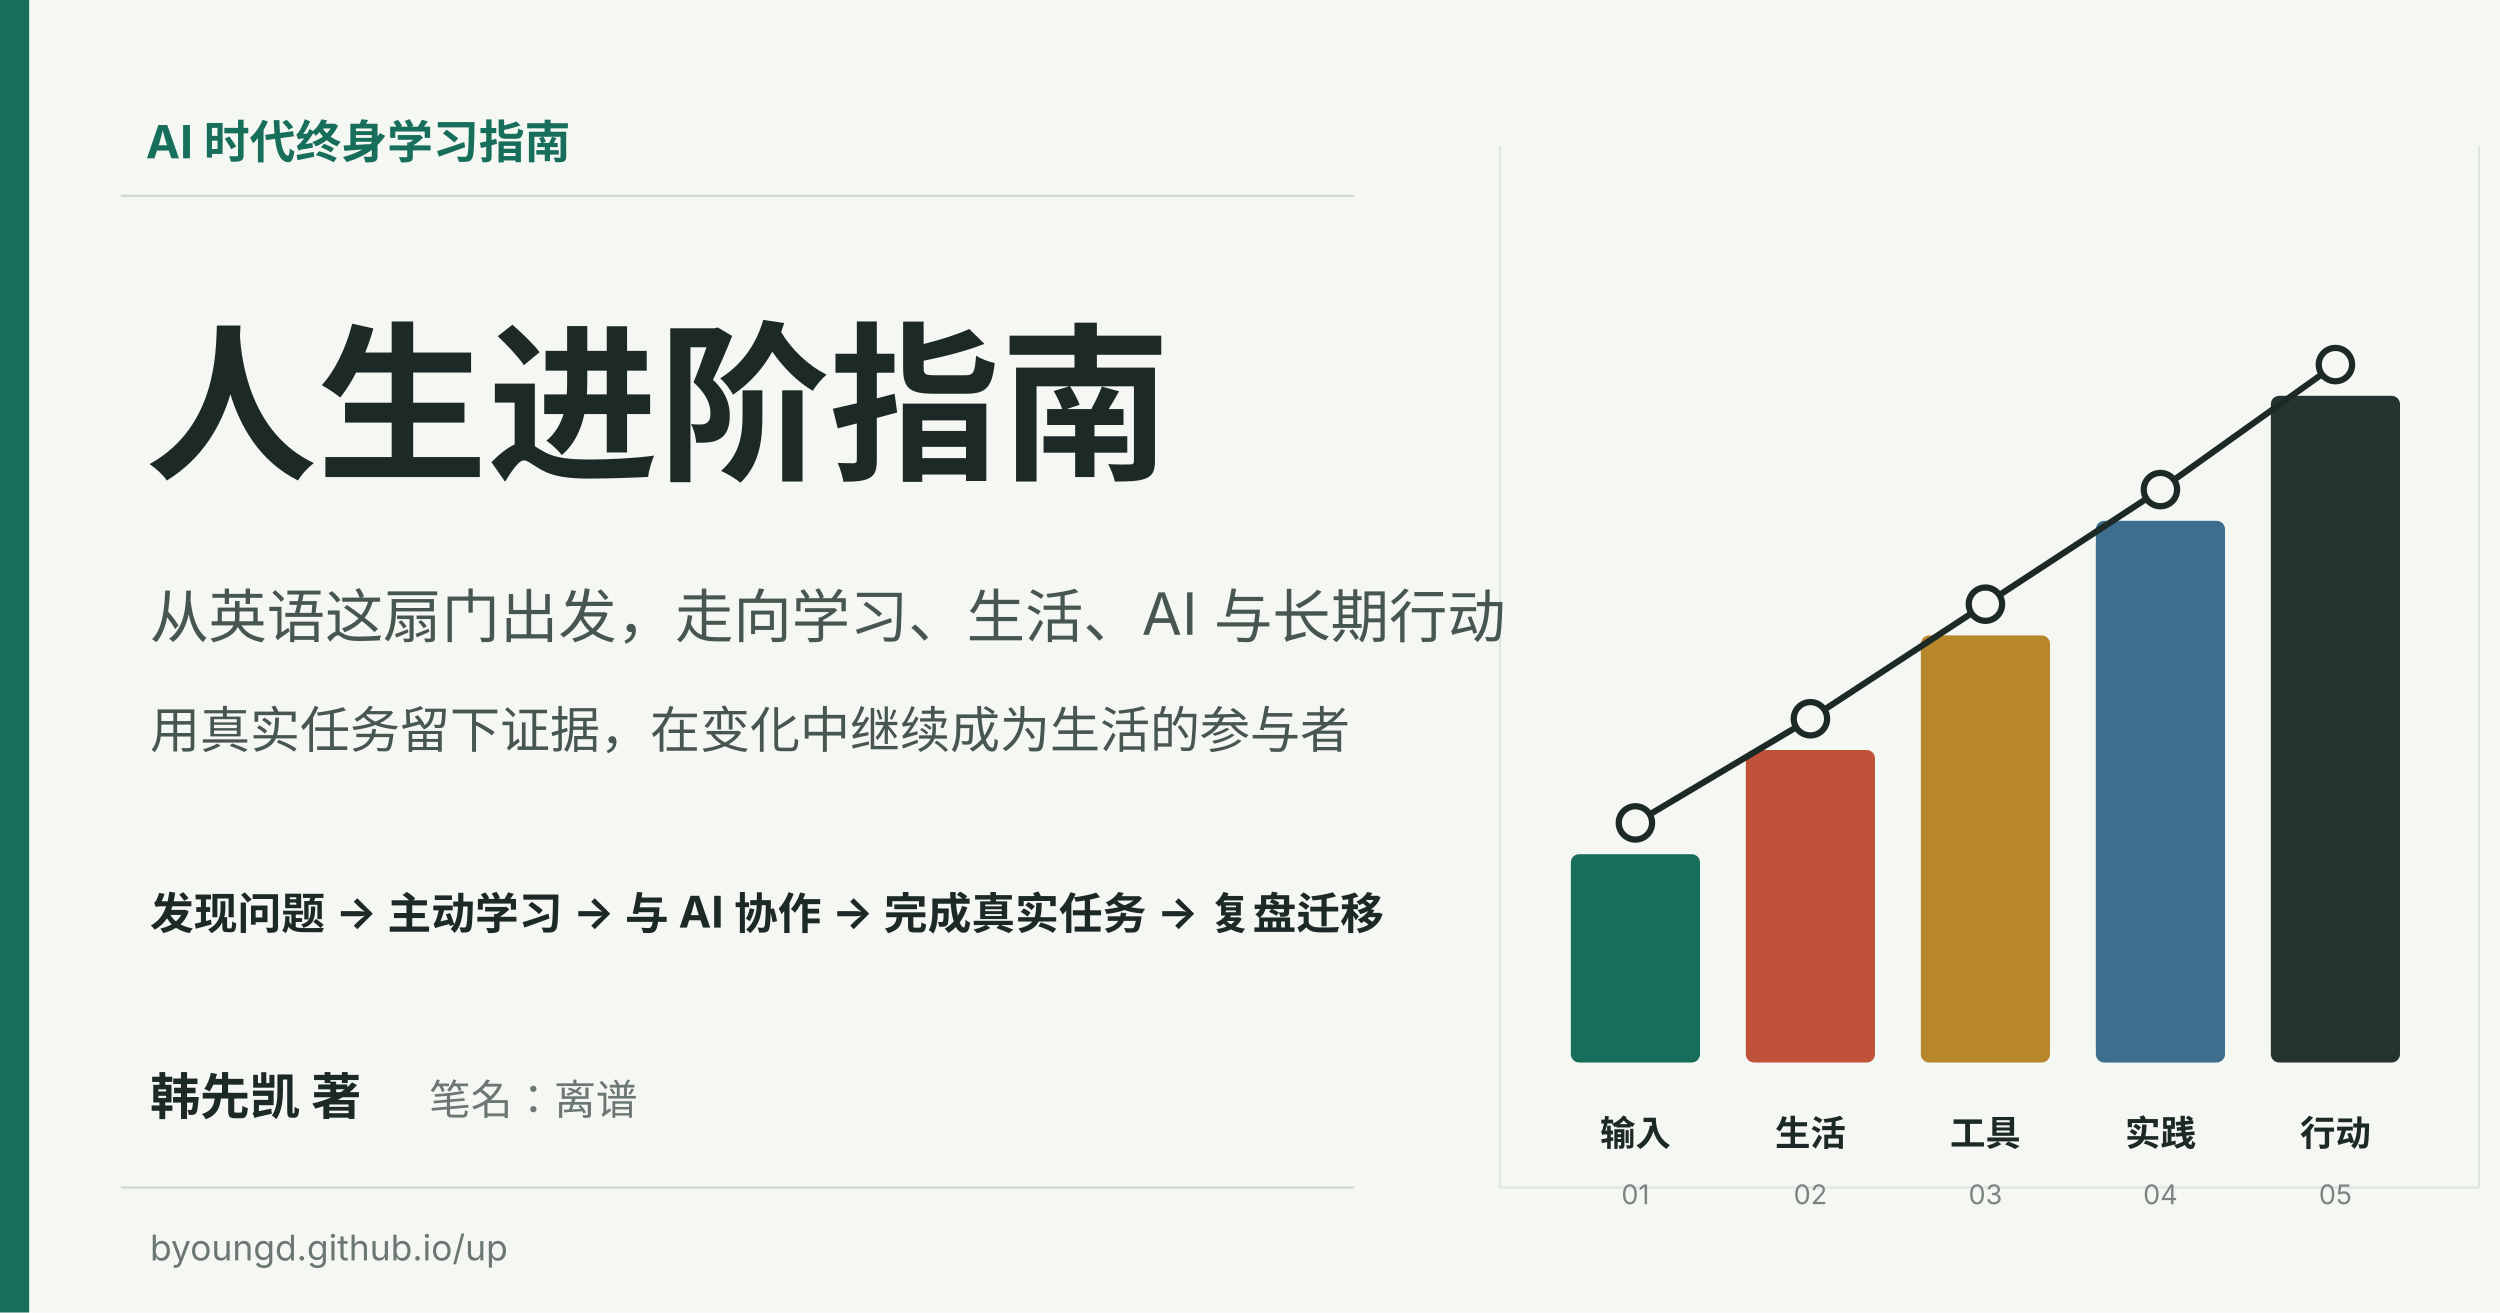
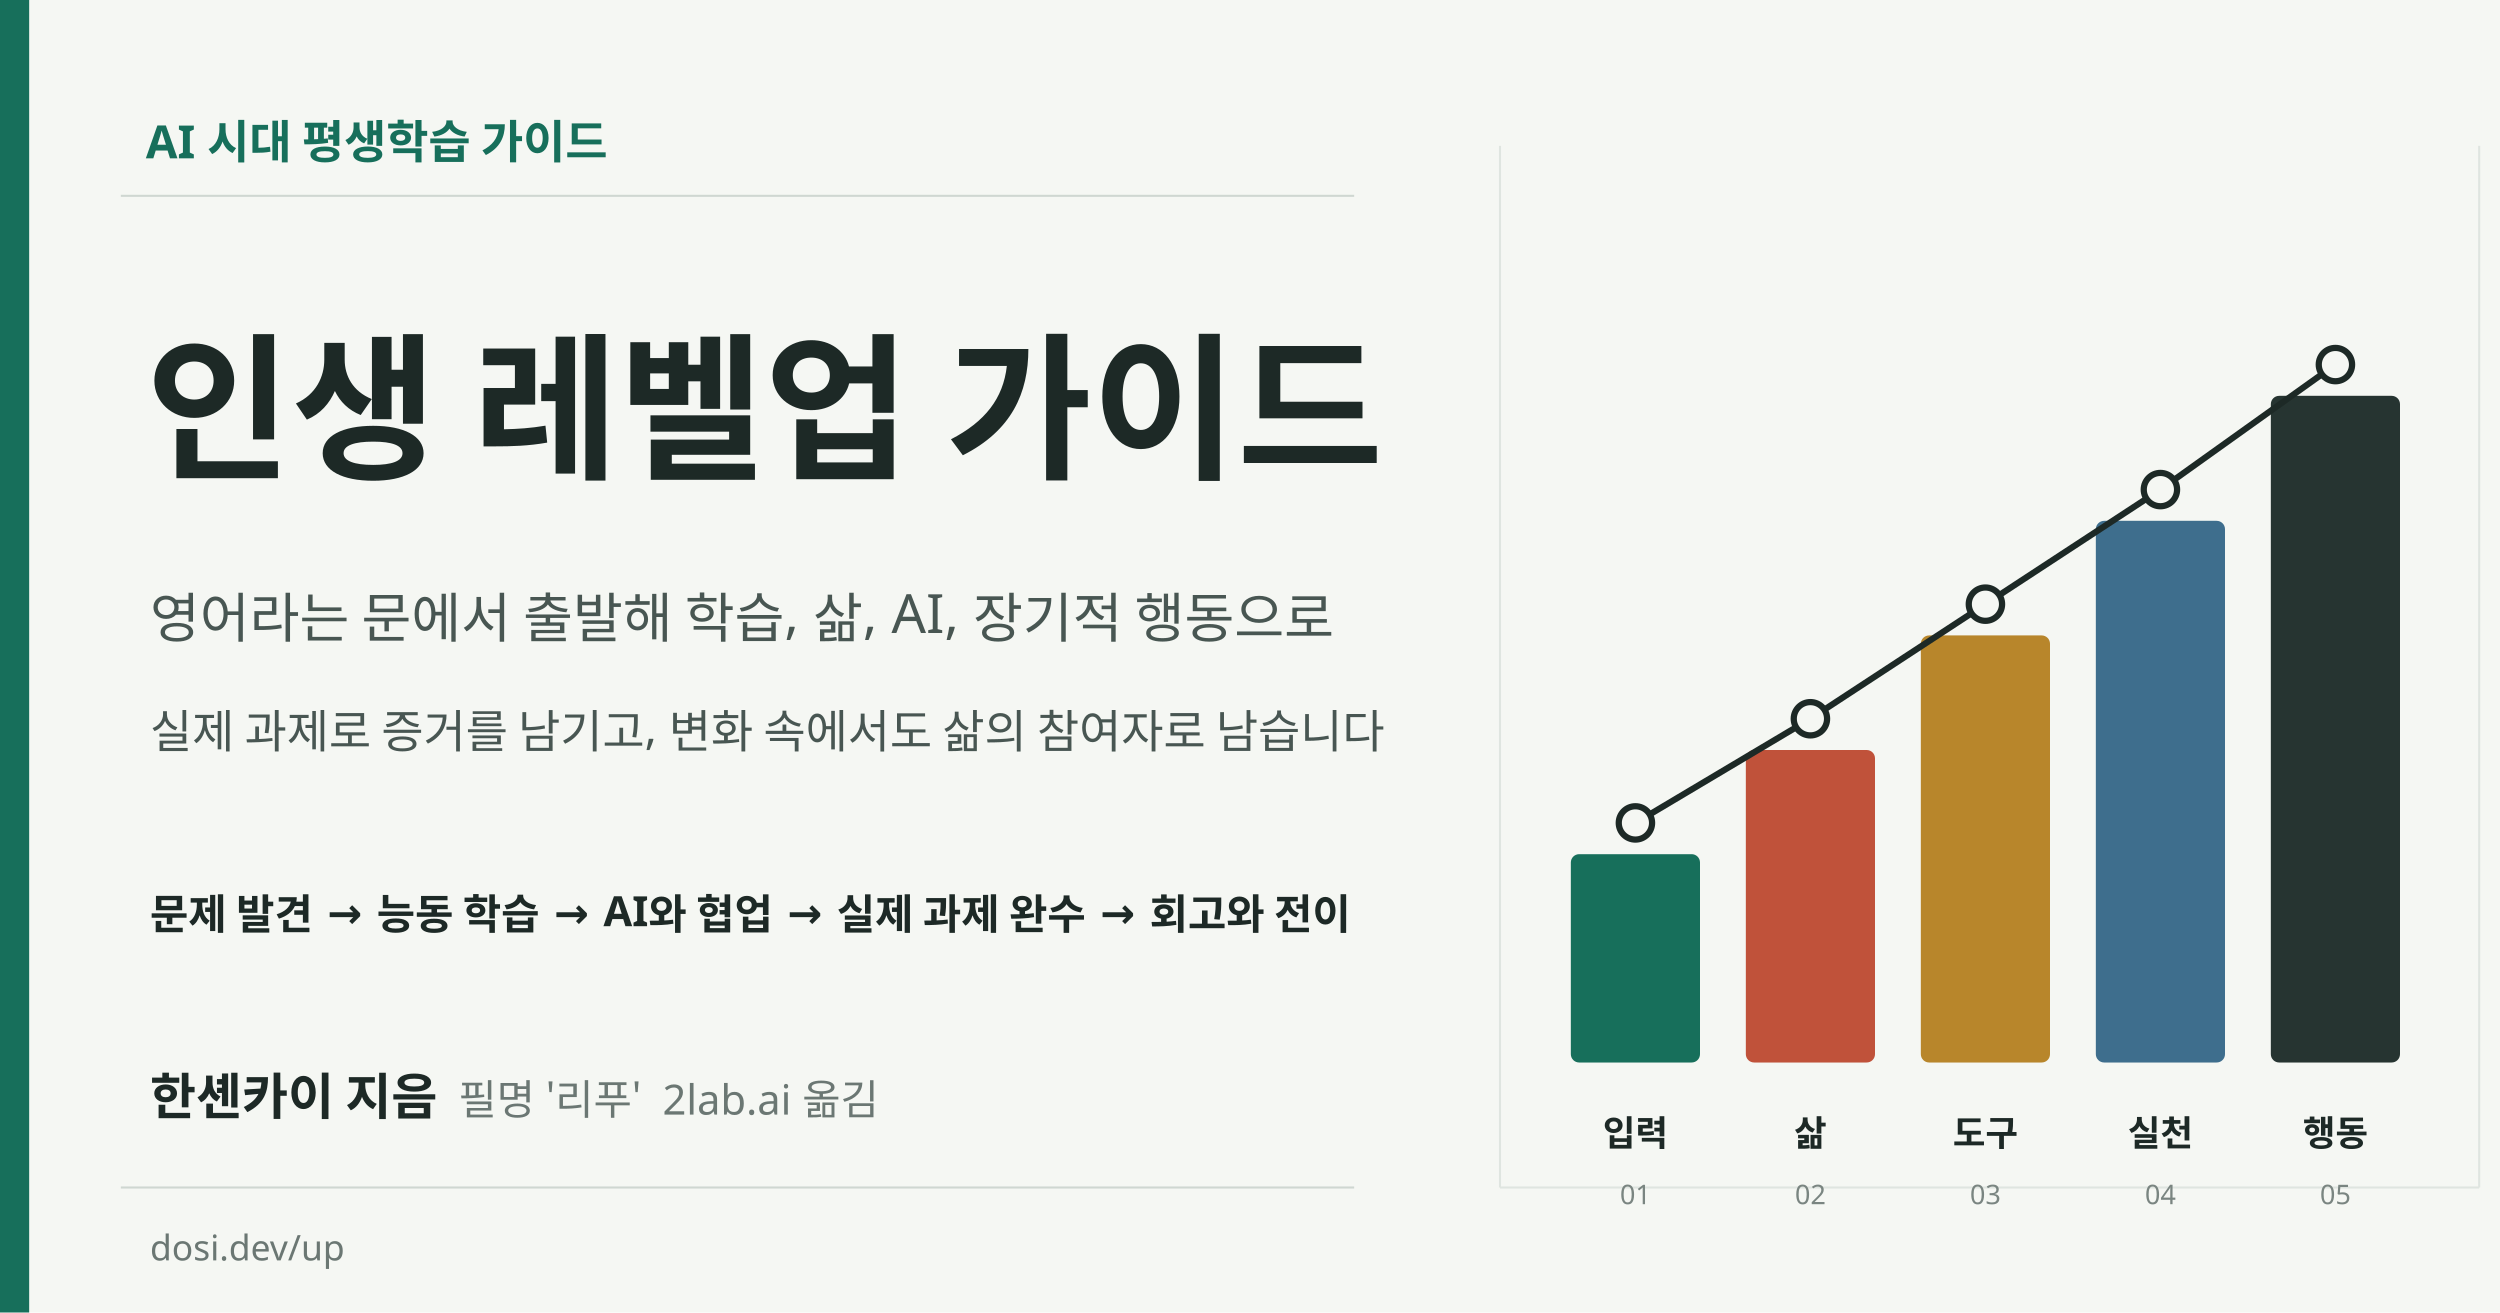
<svg xmlns="http://www.w3.org/2000/svg" width="1200" height="630" viewBox="0 0 1200 630" role="img" aria-labelledby="title description">
  <rect width="1200" height="630" fill="#f5f7f3" />
  <rect width="14" height="630" fill="#176f5b" />
  <path d="M58 94H650M58 570H650" stroke="#cfd7d1" stroke-width="1" />
  <g fill="none" stroke="#dfe5e0" stroke-width="1">
    <path d="M720 70V570" />
    <path d="M1190 70V570" />
    <path d="M720 570H1190" />
  </g>
-   <g font-family="system-ui,-apple-system,BlinkMacSystemFont,'PingFang SC','Microsoft YaHei',sans-serif">
-     <text x="70" y="76" fill="#176f5b" font-size="22" font-weight="700">AI 时代终身学习指南</text>
-     <text x="70" y="224" fill="#1d2926" font-size="82" font-weight="800">人生进阶指南</text>
-     <text x="72" y="306" fill="#485652" font-size="28">从英语这扇门出发，走向学习、生活、AI 与长期行动</text>
-     <text x="72" y="359" fill="#485652" font-size="24">用真实任务留下证据，在变化中继续成为生活的参与者</text>
-     <text x="72" y="446" fill="#1d2926" font-size="21" font-weight="700">发现问题 → 主动学习 → 与 AI 协作 → 完成真实任务 → 复盘迁移</text>
-     <text x="72" y="535" fill="#1d2926" font-size="24" font-weight="700">韩先凯 著</text>
-     <text x="206" y="535" fill="#6b7773" font-size="20">笔名：离谱</text>
-     <text x="72" y="605" fill="#6b7773" font-size="17">byoungd.github.io/up</text>
+   <g font-family="'Apple SD Gothic Neo','Noto Sans KR','Malgun Gothic',system-ui,sans-serif">
+     <text x="70" y="76" fill="#176f5b" font-size="22" font-weight="700">AI 시대 평생학습 가이드</text>
+     <text x="70" y="224" fill="#1d2926" font-size="76" font-weight="800">인생 레벨업 가이드</text>
+     <text x="72" y="306" fill="#485652" font-size="26">영어라는 문에서 출발해 학습, 삶, AI, 장기적 행동으로</text>
+     <text x="72" y="359" fill="#485652" font-size="22">실제 과제로 증거를 남기고, 변화 속에서도 삶의 참여자로 남습니다</text>
+     <text x="72" y="446" fill="#1d2926" font-size="20" font-weight="700">문제 발견 → 능동 학습 → AI와 협업 → 실제 과제 완수 → 회고와 전이</text>
+     <text x="72" y="535" fill="#1d2926" font-size="24" font-weight="700">한셴카이 지음</text>
+     <text x="220" y="535" fill="#6b7773" font-size="20">필명 '리푸'</text>
+     <text x="318" y="535" fill="#6b7773" font-size="20">2lab.ai 옮김</text>
+     <text x="72" y="605" fill="#6b7773" font-size="17">dosi.dev/up</text>
  </g>
-   <g font-family="system-ui,-apple-system,BlinkMacSystemFont,'PingFang SC','Microsoft YaHei',sans-serif" text-anchor="middle">
+   <g font-family="'Apple SD Gothic Neo','Noto Sans KR','Malgun Gothic',system-ui,sans-serif" text-anchor="middle">
    <rect x="754" y="410" width="62" height="100" rx="4" fill="#176f5b" />
    <rect x="838" y="360" width="62" height="150" rx="4" fill="#c0523a" />
    <rect x="922" y="305" width="62" height="205" rx="4" fill="#b8862b" />
    <rect x="1006" y="250" width="62" height="260" rx="4" fill="#3e6e8d" />
    <rect x="1090" y="190" width="62" height="320" rx="4" fill="#263431" />
    <path d="M785 395L869 345L953 290L1037 235L1121 175" fill="none" stroke="#1d2926" stroke-width="3" />
    <g fill="#f5f7f3" stroke="#1d2926" stroke-width="3">
      <circle cx="785" cy="395" r="8" />
      <circle cx="869" cy="345" r="8" />
      <circle cx="953" cy="290" r="8" />
      <circle cx="1037" cy="235" r="8" />
      <circle cx="1121" cy="175" r="8" />
    </g>
    <g fill="#1d2926" font-size="17" font-weight="700">
-       <text x="785" y="550">输入</text>
-       <text x="869" y="550">生活</text>
-       <text x="953" y="550">工具</text>
-       <text x="1037" y="550">实践</text>
-       <text x="1121" y="550">行动</text>
+       <text x="785" y="550">입력</text>
+       <text x="869" y="550">삶</text>
+       <text x="953" y="550">도구</text>
+       <text x="1037" y="550">실천</text>
+       <text x="1121" y="550">행동</text>
    </g>
    <g fill="#7a8581" font-size="13">
      <text x="785" y="578">01</text>
      <text x="869" y="578">02</text>
      <text x="953" y="578">03</text>
      <text x="1037" y="578">04</text>
      <text x="1121" y="578">05</text>
    </g>
  </g>
</svg>
